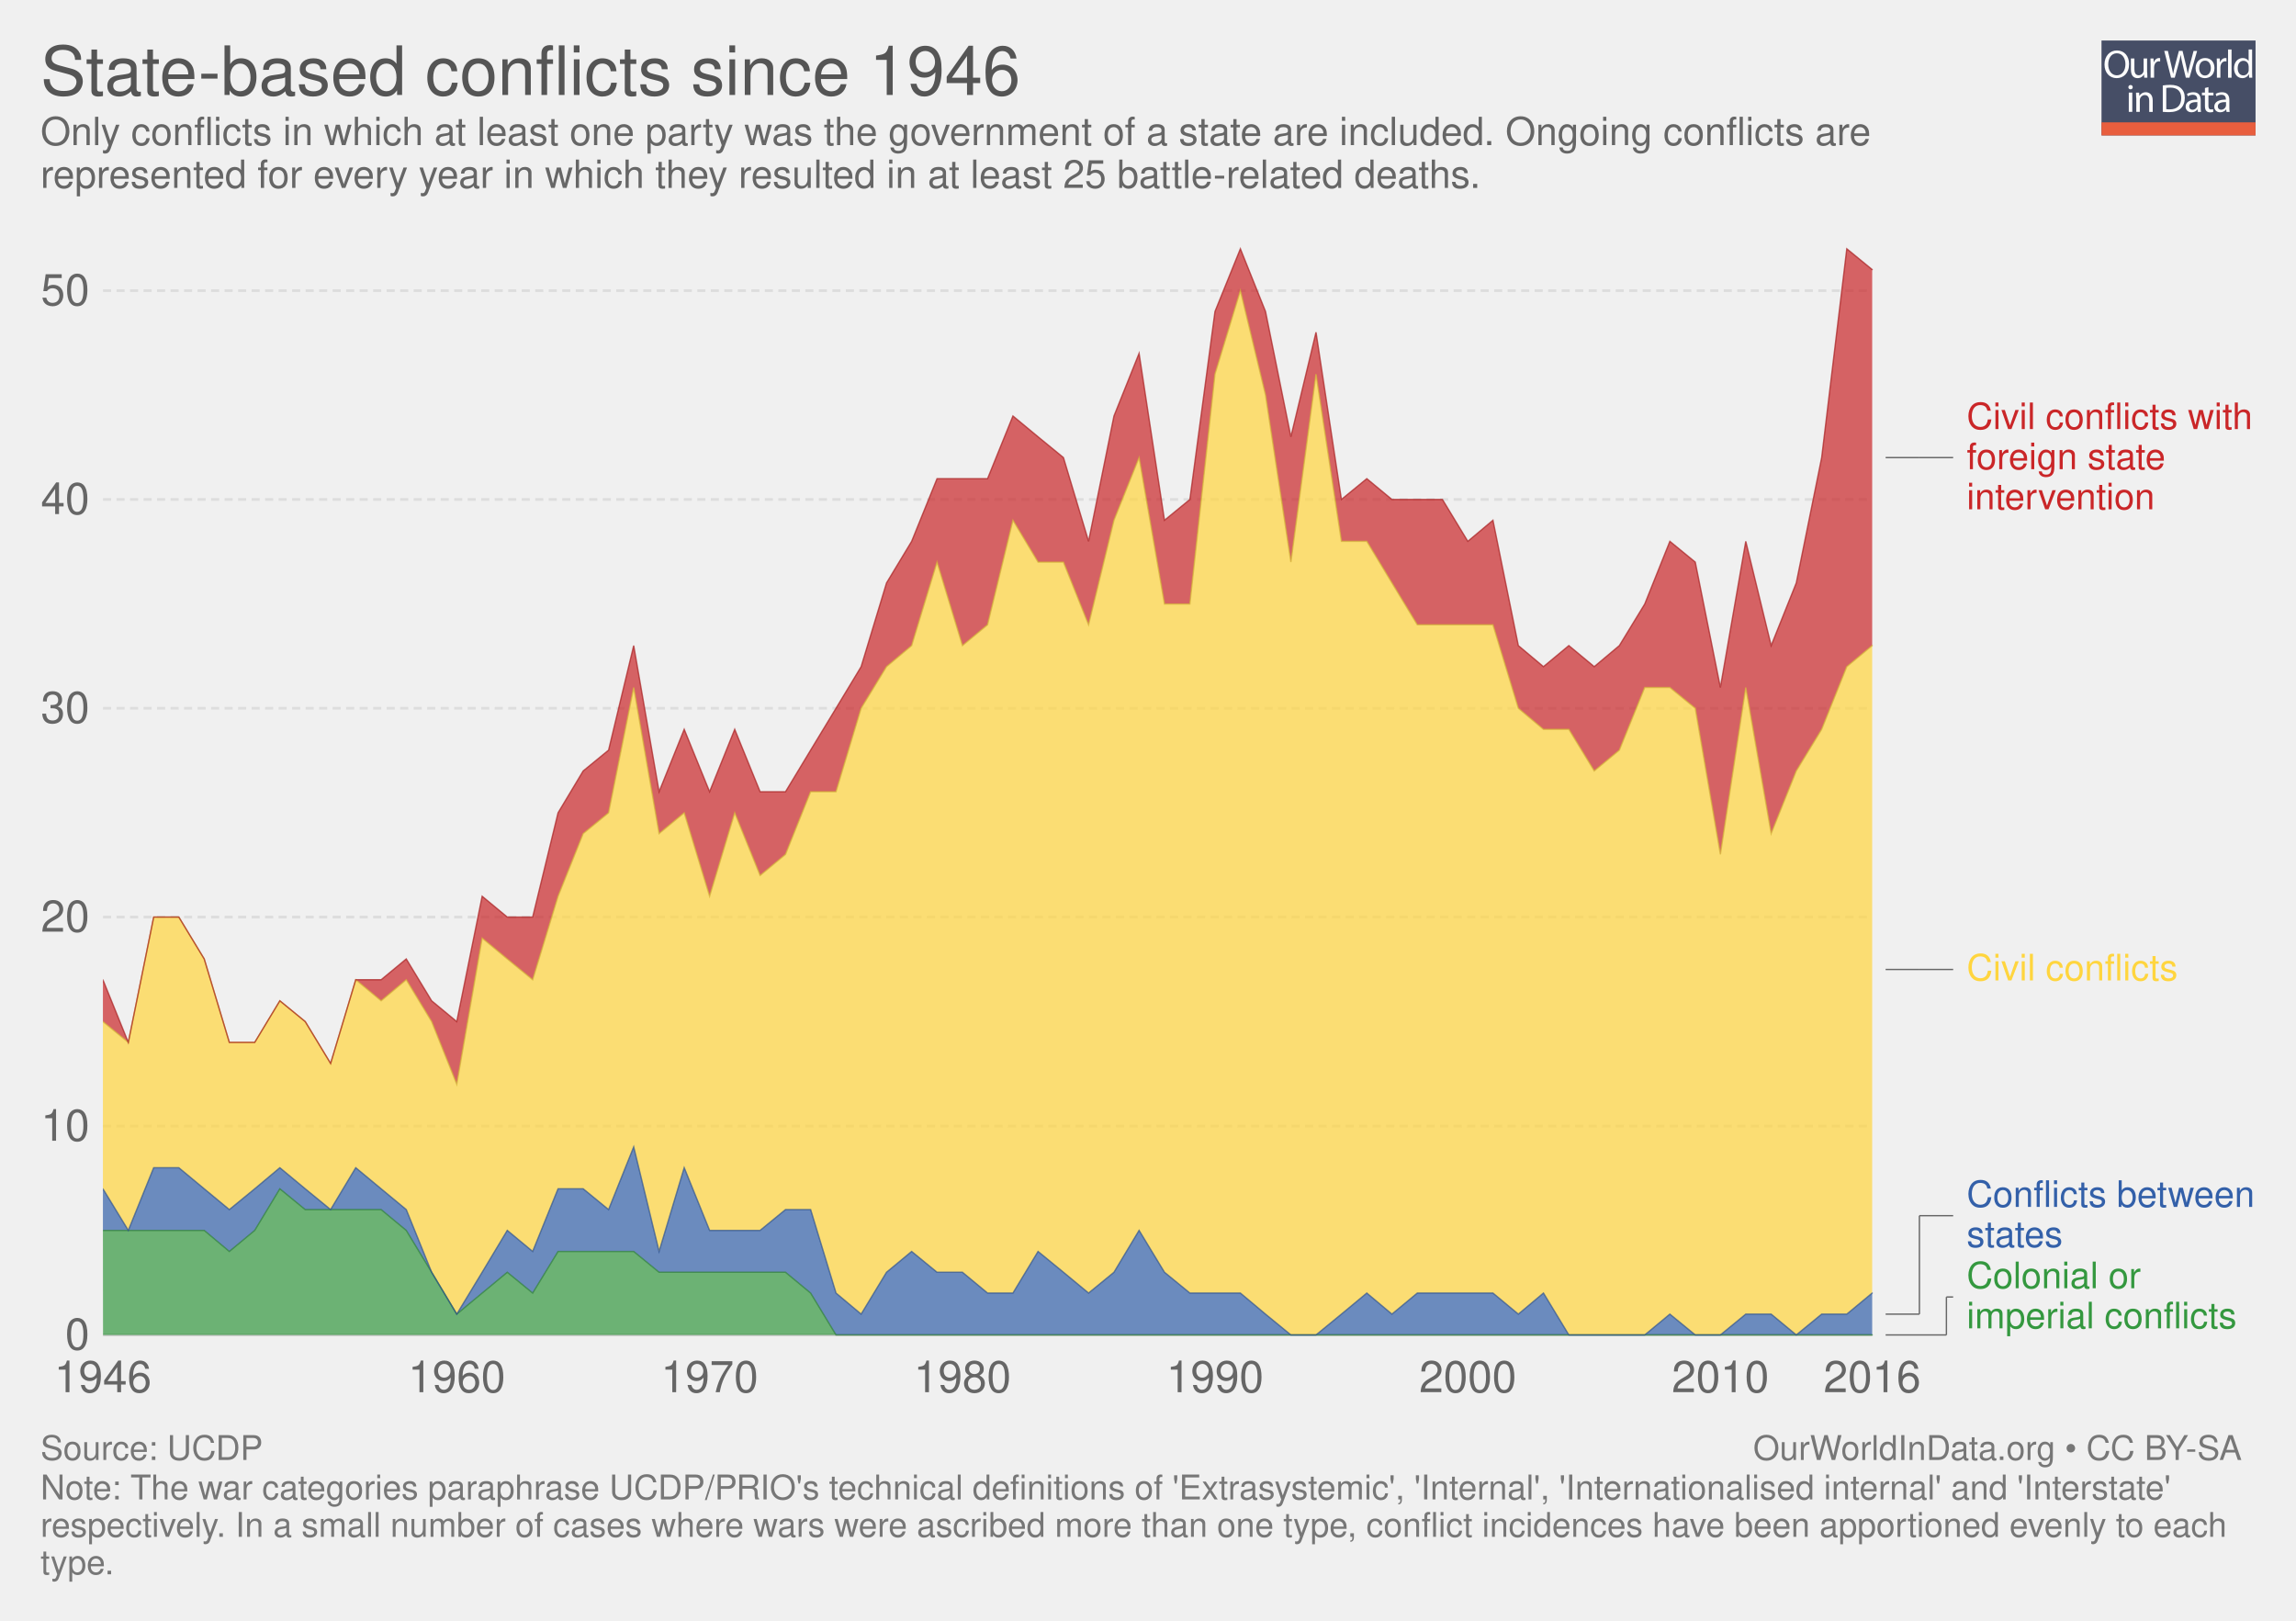
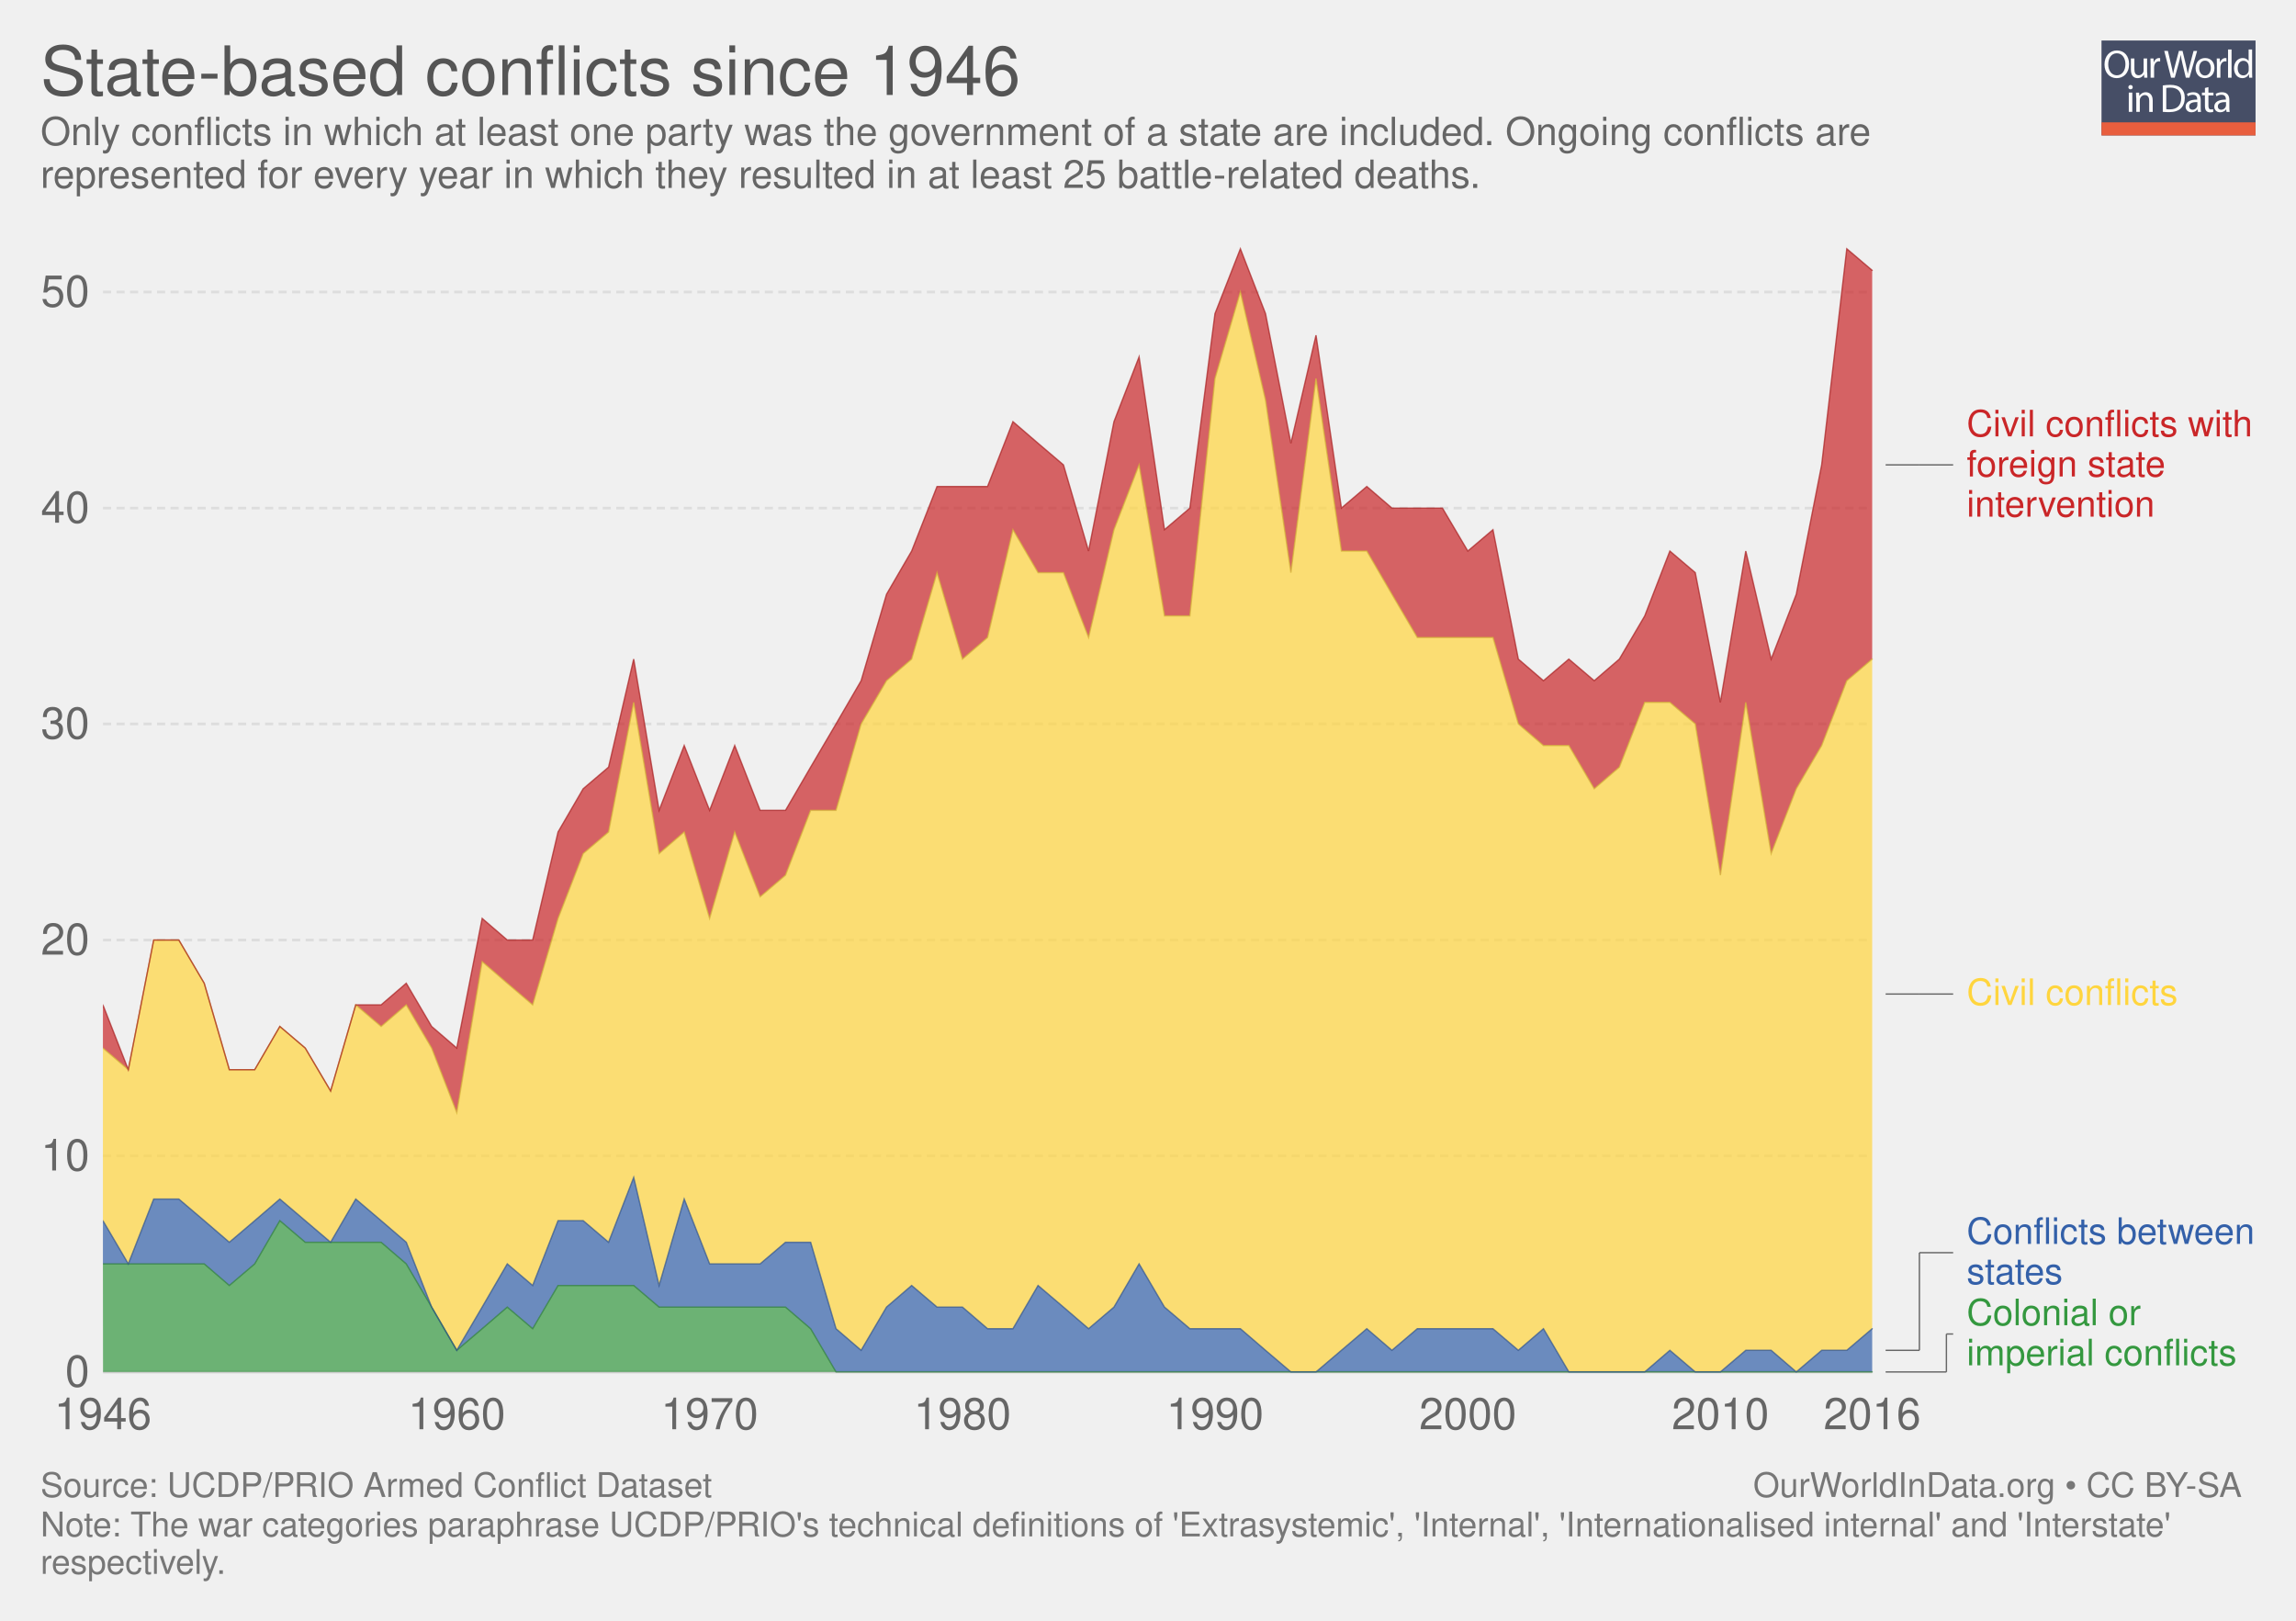
<svg xmlns="http://www.w3.org/2000/svg" xmlns:xlink="http://www.w3.org/1999/xlink" version="1.1" style="font-family: 'Helvetica Neue', Helvetica, Arial, sans-serif; font-size: 18px; background-color: white; text-rendering: optimizeLegibility; -webkit-font-smoothing: antialiased;" width="850" height="600">
  <g class="ChartTab">
    <g class="HeaderView">
      <g opacity="0.8" transform="translate(778, 15) scale(0.27)">
        <a xlink:href="https://ourworldindata.org" target="_blank">
          <g>
            <rect x="0" y="0" fill="#1B2543" width="211.2" height="130.1" />
            <rect x="0" y="112.2" fill="#E63912" width="211.2" height="17.9" />
            <g>
              <rect x="1.2" y="12.3" fill="none" width="210.2" height="99.2" />
              <path fill="#FFFFFF" d="M37.8,32.2c0,12.7-7.7,19.4-17.1,19.4c-9.7,0-16.6-7.5-16.6-18.7c0-11.7,7.3-19.3,17.1-19.3 C31.3,13.7,37.8,21.3,37.8,32.2z M9.2,32.8c0,7.9,4.3,14.9,11.8,14.9c7.5,0,11.8-6.9,11.8-15.3c0-7.3-3.8-14.9-11.8-14.9 C13.1,17.5,9.2,24.8,9.2,32.8z" />
              <path fill="#FFFFFF" d="M62.7,43.8c0,2.7,0.1,5.1,0.2,7.2h-4.3l-0.3-4.3h-0.1c-1.3,2.1-4,4.9-8.8,4.9c-4.2,0-9.1-2.3-9.1-11.6 V24.6h4.8v14.6c0,5,1.5,8.4,5.9,8.4c3.2,0,5.5-2.2,6.3-4.4c0.3-0.7,0.4-1.6,0.4-2.5V24.6h4.8V43.8z" />
              <path fill="#FFFFFF" d="M67.3,32.8c0-3.1-0.1-5.8-0.2-8.2h4.2l0.2,5.2h0.2c1.2-3.5,4.1-5.8,7.3-5.8c0.5,0,0.9,0.1,1.4,0.2v4.5 c-0.5-0.1-1-0.2-1.6-0.2c-3.4,0-5.8,2.6-6.5,6.2c-0.1,0.7-0.2,1.4-0.2,2.2V51h-4.8V32.8z" />
              <path fill="#FFFFFF" d="M95.4,51l-9.4-36.8h5l4.4,18.6c1.1,4.6,2.1,9.2,2.7,12.7h0.1c0.6-3.7,1.8-8,3-12.8l4.9-18.5h5l4.5,18.7 c1,4.4,2,8.7,2.6,12.6h0.1c0.8-4,1.8-8.1,3-12.7l4.9-18.5h4.9L120.6,51h-5L111,31.9c-1.1-4.7-1.9-8.3-2.4-12h-0.1 c-0.7,3.7-1.5,7.3-2.8,12L100.4,51H95.4z" />
              <path fill="#FFFFFF" d="M154.9,37.6c0,9.8-6.8,14-13.2,14c-7.2,0-12.7-5.2-12.7-13.6c0-8.8,5.8-14,13.1-14 C149.8,24,154.9,29.5,154.9,37.6z M133.9,37.9c0,5.8,3.3,10.1,8,10.1c4.6,0,8-4.3,8-10.3c0-4.5-2.2-10.1-7.9-10.1 C136.3,27.6,133.9,32.8,133.9,37.9z" />
              <path fill="#FFFFFF" d="M158.2,32.8c0-3.1-0.1-5.8-0.2-8.2h4.2l0.2,5.2h0.2c1.2-3.5,4.1-5.8,7.3-5.8c0.5,0,0.9,0.1,1.4,0.2v4.5 c-0.5-0.1-1-0.2-1.6-0.2c-3.4,0-5.8,2.6-6.5,6.2c-0.1,0.7-0.2,1.4-0.2,2.2V51h-4.8V32.8z" />
              <path fill="#FFFFFF" d="M173.5,12.3h4.8V51h-4.8V12.3z" />
              <path fill="#FFFFFF" d="M206.5,12.3v31.9c0,2.3,0.1,5,0.2,6.8h-4.3l-0.2-4.6H202c-1.5,2.9-4.7,5.2-9,5.2 c-6.4,0-11.3-5.4-11.3-13.4c-0.1-8.8,5.4-14.2,11.9-14.2c4,0,6.8,1.9,8,4h0.1V12.3H206.5z M201.7,35.4c0-0.6-0.1-1.4-0.2-2 c-0.7-3.1-3.3-5.6-6.9-5.6c-5,0-7.9,4.4-7.9,10.2c0,5.3,2.6,9.8,7.8,9.8c3.2,0,6.2-2.1,7.1-5.7c0.2-0.7,0.2-1.3,0.2-2.1V35.4z" />
              <path fill="#FFFFFF" d="M42.8,64c0.1,1.6-1.1,2.9-3.1,2.9c-1.7,0-2.9-1.3-2.9-2.9c0-1.7,1.3-3,3-3C41.7,61,42.8,62.3,42.8,64z M37.4,97.8V71.4h4.8v26.4H37.4z" />
              <path fill="#FFFFFF" d="M47.5,78.6c0-2.7-0.1-5-0.2-7.1h4.3l0.3,4.4h0.1c1.3-2.5,4.4-5,8.8-5c3.7,0,9.4,2.2,9.4,11.2v15.8h-4.8 V82.6c0-4.3-1.6-7.8-6.1-7.8c-3.2,0-5.6,2.2-6.5,4.9c-0.2,0.6-0.3,1.4-0.3,2.2v15.9h-4.8V78.6z" />
              <path fill="#FFFFFF" d="M84,61.6c2.9-0.4,6.3-0.8,10.1-0.8c6.8,0,11.7,1.6,14.9,4.6c3.3,3,5.2,7.3,5.2,13.2c0,6-1.9,10.9-5.3,14.3 c-3.4,3.4-9.1,5.3-16.3,5.3c-3.4,0-6.2-0.2-8.6-0.4V61.6z M88.8,94.1c1.2,0.2,3,0.3,4.8,0.3c10.2,0,15.7-5.7,15.7-15.6 c0.1-8.7-4.9-14.2-14.9-14.2c-2.5,0-4.3,0.2-5.6,0.5V94.1z" />
              <path fill="#FFFFFF" d="M132.1,97.8l-0.4-3.3h-0.2c-1.5,2.1-4.3,3.9-8.1,3.9c-5.4,0-8.1-3.8-8.1-7.6c0-6.4,5.7-9.9,15.9-9.8v-0.5 c0-2.2-0.6-6.1-6-6.1c-2.5,0-5,0.8-6.9,2l-1.1-3.2c2.2-1.4,5.4-2.3,8.7-2.3c8.1,0,10.1,5.5,10.1,10.8v9.9c0,2.3,0.1,4.5,0.4,6.3 H132.1z M131.4,84.4c-5.3-0.1-11.2,0.8-11.2,5.9c0,3.1,2.1,4.6,4.5,4.6c3.4,0,5.6-2.2,6.4-4.4c0.2-0.5,0.3-1,0.3-1.5V84.4z" />
              <path fill="#FFFFFF" d="M146.6,63.9v7.6h6.9v3.7h-6.9v14.2c0,3.3,0.9,5.1,3.6,5.1c1.3,0,2.2-0.2,2.8-0.3l0.2,3.6 c-0.9,0.4-2.4,0.7-4.3,0.7c-2.2,0-4-0.7-5.2-2c-1.4-1.4-1.9-3.8-1.9-6.9V75.1h-4.1v-3.7h4.1v-6.3L146.6,63.9z" />
              <path fill="#FFFFFF" d="M171.4,97.8l-0.4-3.3h-0.2c-1.5,2.1-4.3,3.9-8.1,3.9c-5.4,0-8.1-3.8-8.1-7.6c0-6.4,5.7-9.9,15.9-9.8v-0.5 c0-2.2-0.6-6.1-6-6.1c-2.5,0-5,0.8-6.9,2l-1.1-3.2c2.2-1.4,5.4-2.3,8.7-2.3c8.1,0,10.1,5.5,10.1,10.8v9.9c0,2.3,0.1,4.5,0.4,6.3 H171.4z M170.7,84.4c-5.3-0.1-11.2,0.8-11.2,5.9c0,3.1,2.1,4.6,4.5,4.6c3.4,0,5.6-2.2,6.4-4.4c0.2-0.5,0.3-1,0.3-1.5V84.4z" />
            </g>
          </g>
        </a>
      </g>
      <a href="https://ourworldindata.org/grapher/number-of-conflicts-and-incidences-of-one-sided-violence" target="_blank">
        <text font-size="25.20" x="15.0" y="35.2" fill="#555">
          <tspan x="15" y="35.16">State-based conflicts since 1946</tspan>
        </text>
      </a>
      <text font-size="14.40" x="15.0" y="53.7" fill="#666">
        <tspan x="15" y="53.72">Only conflicts in which at least one party was the government of a state are included. Ongoing conflicts are</tspan>
        <tspan x="15" y="69.56">represented for every year in which they resulted in at least 25 battle-related deaths.</tspan>
      </text>
    </g>
    <g class="StackedArea">
      <defs>
-         <clipPath id="boundsClip-1">
-           <rect x="38.144" y="0" width="820" height="846.6" />
+         <clipPath id="boundsClip-3">
+           <rect x="38.144" y="0" width="820" height="874" />
        </clipPath>
      </defs>
      <g class="AxisBoxView">
        <g class="HorizontalAxis">
-           <text x="38.1" y="515.4" fill="#666" text-anchor="middle" font-size="16.2">1946</text>
-           <text x="169.1" y="515.4" fill="#666" text-anchor="middle" font-size="16.2">1960</text>
-           <text x="262.7" y="515.4" fill="#666" text-anchor="middle" font-size="16.2">1970</text>
-           <text x="356.3" y="515.4" fill="#666" text-anchor="middle" font-size="16.2">1980</text>
-           <text x="449.8" y="515.4" fill="#666" text-anchor="middle" font-size="16.2">1990</text>
-           <text x="543.4" y="515.4" fill="#666" text-anchor="middle" font-size="16.2">2000</text>
-           <text x="636.9" y="515.4" fill="#666" text-anchor="middle" font-size="16.2">2010</text>
-           <text x="693.1" y="515.4" fill="#666" text-anchor="middle" font-size="16.2">2016</text>
+           <text x="38.1" y="529.1" fill="#666" text-anchor="middle" font-size="16.2">1946</text>
+           <text x="169.1" y="529.1" fill="#666" text-anchor="middle" font-size="16.2">1960</text>
+           <text x="262.7" y="529.1" fill="#666" text-anchor="middle" font-size="16.2">1970</text>
+           <text x="356.3" y="529.1" fill="#666" text-anchor="middle" font-size="16.2">1980</text>
+           <text x="449.8" y="529.1" fill="#666" text-anchor="middle" font-size="16.2">1990</text>
+           <text x="543.4" y="529.1" fill="#666" text-anchor="middle" font-size="16.2">2000</text>
+           <text x="636.9" y="529.1" fill="#666" text-anchor="middle" font-size="16.2">2010</text>
+           <text x="693.1" y="529.1" fill="#666" text-anchor="middle" font-size="16.2">2016</text>
        </g>
        <g class="VerticalAxis">
-           <text x="33.14" y="494.2" fill="#666" dominant-baseline="middle" text-anchor="end" font-size="16.2">0</text>
-           <text x="33.14" y="416.9" fill="#666" dominant-baseline="middle" text-anchor="end" font-size="16.2">10</text>
-           <text x="33.14" y="339.5" fill="#666" dominant-baseline="middle" text-anchor="end" font-size="16.2">20</text>
-           <text x="33.14" y="262.2" fill="#666" dominant-baseline="middle" text-anchor="end" font-size="16.2">30</text>
-           <text x="33.14" y="184.9" fill="#666" dominant-baseline="middle" text-anchor="end" font-size="16.2">40</text>
-           <text x="33.14" y="107.6" fill="#666" dominant-baseline="middle" text-anchor="end" font-size="16.2">50</text>
+           <text x="33.14" y="507.9" fill="#666" dominant-baseline="middle" text-anchor="end" font-size="16.2">0</text>
+           <text x="33.14" y="427.9" fill="#666" dominant-baseline="middle" text-anchor="end" font-size="16.2">10</text>
+           <text x="33.14" y="348" fill="#666" dominant-baseline="middle" text-anchor="end" font-size="16.2">20</text>
+           <text x="33.14" y="268" fill="#666" dominant-baseline="middle" text-anchor="end" font-size="16.2">30</text>
+           <text x="33.14" y="188.1" fill="#666" dominant-baseline="middle" text-anchor="end" font-size="16.2">40</text>
+           <text x="33.14" y="108.1" fill="#666" dominant-baseline="middle" text-anchor="end" font-size="16.2">50</text>
        </g>
        <g class="AxisGridLines">
-           <line x1="38.14" y1="494.2" x2="693.08" y2="494.2" stroke="#ccc" />
-           <line x1="38.14" y1="416.9" x2="693.08" y2="416.9" stroke="#ddd" stroke-dasharray="3,2" />
-           <line x1="38.14" y1="339.5" x2="693.08" y2="339.5" stroke="#ddd" stroke-dasharray="3,2" />
-           <line x1="38.14" y1="262.2" x2="693.08" y2="262.2" stroke="#ddd" stroke-dasharray="3,2" />
-           <line x1="38.14" y1="184.9" x2="693.08" y2="184.9" stroke="#ddd" stroke-dasharray="3,2" />
-           <line x1="38.14" y1="107.6" x2="693.08" y2="107.6" stroke="#ddd" stroke-dasharray="3,2" />
+           <line x1="38.14" y1="507.9" x2="693.08" y2="507.9" stroke="#ccc" />
+           <line x1="38.14" y1="427.9" x2="693.08" y2="427.9" stroke="#ddd" stroke-dasharray="3,2" />
+           <line x1="38.14" y1="348" x2="693.08" y2="348" stroke="#ddd" stroke-dasharray="3,2" />
+           <line x1="38.14" y1="268" x2="693.08" y2="268" stroke="#ddd" stroke-dasharray="3,2" />
+           <line x1="38.14" y1="188.1" x2="693.08" y2="188.1" stroke="#ddd" stroke-dasharray="3,2" />
+           <line x1="38.14" y1="108.1" x2="693.08" y2="108.1" stroke="#ddd" stroke-dasharray="3,2" />
        </g>
      </g>
-       <g clip-path="url(#boundsClip-1)">
+       <g clip-path="url(#boundsClip-3)">
        <g class="HeightedLegend clickable">
          <g class="legendMark">
            <g class="indicator">
-               <line x1="698.08" y1="494.2" x2="720.58" y2="494.2" stroke="#666" stroke-width="0.5" />
-               <line x1="720.58" y1="494.2" x2="720.58" y2="480.15" stroke="#666" stroke-width="0.5" />
-               <line x1="720.58" y1="480.15" x2="723.08" y2="480.15" stroke="#666" stroke-width="0.5" />
+               <line x1="698.08" y1="507.9" x2="720.58" y2="507.9" stroke="#666" stroke-width="0.5" />
+               <line x1="720.58" y1="507.9" x2="720.58" y2="493.85" stroke="#666" stroke-width="0.5" />
+               <line x1="720.58" y1="493.85" x2="723.08" y2="493.85" stroke="#666" stroke-width="0.5" />
            </g>
-             <rect x="693.08" y="466.1" width="134.9" height="28.1" fill="#fff" opacity="0" />
-             <text font-size="13.50" x="728.1" y="476.9" fill="#34983f">
-               <tspan x="728.08" y="476.9">Colonial or</tspan>
-               <tspan x="728.08" y="491.75">imperial conflicts</tspan>
+             <rect x="693.08" y="479.8" width="134.9" height="28.1" fill="#fff" opacity="0" />
+             <text font-size="13.50" x="728.1" y="490.6" fill="#34983f">
+               <tspan x="728.08" y="490.6">Colonial or</tspan>
+               <tspan x="728.08" y="505.45">imperial conflicts</tspan>
            </text>
          </g>
          <g class="legendMark">
            <g class="indicator">
-               <line x1="698.08" y1="486.5" x2="710.58" y2="486.5" stroke="#666" stroke-width="0.5" />
-               <line x1="710.58" y1="486.5" x2="710.58" y2="450.05" stroke="#666" stroke-width="0.5" />
-               <line x1="710.58" y1="450.05" x2="723.08" y2="450.05" stroke="#666" stroke-width="0.5" />
+               <line x1="698.08" y1="499.9" x2="710.58" y2="499.9" stroke="#666" stroke-width="0.5" />
+               <line x1="710.58" y1="499.9" x2="710.58" y2="463.75" stroke="#666" stroke-width="0.5" />
+               <line x1="710.58" y1="463.75" x2="723.08" y2="463.75" stroke="#666" stroke-width="0.5" />
            </g>
-             <rect x="693.08" y="436" width="141.92" height="28.1" fill="#fff" opacity="0" />
-             <text font-size="13.50" x="728.1" y="446.8" fill="#3360a9">
-               <tspan x="728.08" y="446.8">Conflicts between</tspan>
-               <tspan x="728.08" y="461.65">states</tspan>
+             <rect x="693.08" y="449.7" width="141.92" height="28.1" fill="#fff" opacity="0" />
+             <text font-size="13.50" x="728.1" y="460.5" fill="#3360a9">
+               <tspan x="728.08" y="460.5">Conflicts between</tspan>
+               <tspan x="728.08" y="475.35">states</tspan>
            </text>
          </g>
          <g class="legendMark">
            <g class="indicator">
-               <line x1="698.08" y1="358.9" x2="710.58" y2="358.9" stroke="#666" stroke-width="0.5" />
-               <line x1="710.58" y1="358.9" x2="710.58" y2="358.9" stroke="#666" stroke-width="0.5" />
-               <line x1="710.58" y1="358.9" x2="723.08" y2="358.9" stroke="#666" stroke-width="0.5" />
+               <line x1="698.08" y1="368" x2="710.58" y2="368" stroke="#666" stroke-width="0.5" />
+               <line x1="710.58" y1="368" x2="710.58" y2="368" stroke="#666" stroke-width="0.5" />
+               <line x1="710.58" y1="368" x2="723.08" y2="368" stroke="#666" stroke-width="0.5" />
            </g>
-             <rect x="693.08" y="352.15" width="113.03" height="13.5" fill="#fff" opacity="0" />
-             <text font-size="13.50" x="728.1" y="362.9" fill="#ffd53e">
-               <tspan x="728.08" y="362.95">Civil conflicts</tspan>
+             <rect x="693.08" y="361.25" width="113.03" height="13.5" fill="#fff" opacity="0" />
+             <text font-size="13.50" x="728.1" y="372.1" fill="#ffd53e">
+               <tspan x="728.08" y="372.05">Civil conflicts</tspan>
            </text>
          </g>
          <g class="legendMark">
            <g class="indicator">
-               <line x1="698.08" y1="169.4" x2="710.58" y2="169.4" stroke="#666" stroke-width="0.5" />
-               <line x1="710.58" y1="169.4" x2="710.58" y2="169.4" stroke="#666" stroke-width="0.5" />
-               <line x1="710.58" y1="169.4" x2="723.08" y2="169.4" stroke="#666" stroke-width="0.5" />
+               <line x1="698.08" y1="172.1" x2="710.58" y2="172.1" stroke="#666" stroke-width="0.5" />
+               <line x1="710.58" y1="172.1" x2="710.58" y2="172.1" stroke="#666" stroke-width="0.5" />
+               <line x1="710.58" y1="172.1" x2="723.08" y2="172.1" stroke="#666" stroke-width="0.5" />
            </g>
-             <rect x="693.08" y="148.05" width="140.84" height="42.7" fill="#fff" opacity="0" />
-             <text font-size="13.50" x="728.1" y="158.9" fill="#ca2628">
-               <tspan x="728.08" y="158.85">Civil conflicts with</tspan>
-               <tspan x="728.08" y="173.7">foreign state</tspan>
-               <tspan x="728.08" y="188.55">intervention</tspan>
+             <rect x="693.08" y="150.75" width="140.84" height="42.7" fill="#fff" opacity="0" />
+             <text font-size="13.50" x="728.1" y="161.6" fill="#ca2628">
+               <tspan x="728.08" y="161.55">Civil conflicts with</tspan>
+               <tspan x="728.08" y="176.4">foreign state</tspan>
+               <tspan x="728.08" y="191.25">intervention</tspan>
            </text>
          </g>
        </g>
        <g class="Areas">
-           <rect x="38.144" y="92.1" width="654.936" height="402.1" opacity="0" fill="rgba(255,255,255,0)" />
-           <path stroke-linecap="round" d="M38.1 455.5L47.5 455.5L56.9 455.5L66.2 455.5L75.6 455.5L84.9 463.3L94.3 455.5L103.6 440.1L113 447.8L122.4 447.8L131.7 447.8L141.1 447.8L150.4 455.5L159.8 471L169.1 486.5L178.5 478.7L187.8 471L197.2 478.7L206.6 463.3L215.9 463.3L225.3 463.3L234.6 463.3L244 471L253.3 471L262.7 471L272 471L281.4 471L290.8 471L300.1 478.7L309.5 494.2L318.8 494.2L328.2 494.2L337.5 494.2L346.9 494.2L356.3 494.2L365.6 494.2L375 494.2L384.3 494.2L393.7 494.2L403 494.2L412.4 494.2L421.7 494.2L431.1 494.2L440.5 494.2L449.8 494.2L459.2 494.2L468.5 494.2L477.9 494.2L487.2 494.2L496.6 494.2L506 494.2L515.3 494.2L524.7 494.2L534 494.2L543.4 494.2L552.7 494.2L562.1 494.2L571.4 494.2L580.8 494.2L590.2 494.2L599.5 494.2L608.9 494.2L618.2 494.2L627.6 494.2L636.9 494.2L646.3 494.2L655.7 494.2L665 494.2L674.4 494.2L683.7 494.2L693.1 494.2L693.08 494.2L38.144 494.2" fill="#34983f" fill-opacity="0.7" class="Colonial-or-imperial-conflicts_0-area" />
-           <path stroke-linecap="round" d="M38.1 440.1L47.5 455.5L56.9 432.3L66.2 432.3L75.6 440.1L84.9 447.8L94.3 440.1L103.6 432.3L113 440.1L122.4 447.8L131.7 432.3L141.1 440.1L150.4 447.8L159.8 471L169.1 486.5L178.5 471L187.8 455.5L197.2 463.3L206.6 440.1L215.9 440.1L225.3 447.8L234.6 424.6L244 463.3L253.3 432.3L262.7 455.5L272 455.5L281.4 455.5L290.8 447.8L300.1 447.8L309.5 478.7L318.8 486.5L328.2 471L337.5 463.3L346.9 471L356.3 471L365.6 478.7L375 478.7L384.3 463.3L393.7 471L403 478.7L412.4 471L421.7 455.5L431.1 471L440.5 478.7L449.8 478.7L459.2 478.7L468.5 486.5L477.9 494.2L487.2 494.2L496.6 486.5L506 478.7L515.3 486.5L524.7 478.7L534 478.7L543.4 478.7L552.7 478.7L562.1 486.5L571.4 478.7L580.8 494.2L590.2 494.2L599.5 494.2L608.9 494.2L618.2 486.5L627.6 494.2L636.9 494.2L646.3 486.5L655.7 486.5L665 494.2L674.4 486.5L683.7 486.5L693.1 478.7L693.1 494.2L683.7 494.2L674.4 494.2L665 494.2L655.7 494.2L646.3 494.2L636.9 494.2L627.6 494.2L618.2 494.2L608.9 494.2L599.5 494.2L590.2 494.2L580.8 494.2L571.4 494.2L562.1 494.2L552.7 494.2L543.4 494.2L534 494.2L524.7 494.2L515.3 494.2L506 494.2L496.6 494.2L487.2 494.2L477.9 494.2L468.5 494.2L459.2 494.2L449.8 494.2L440.5 494.2L431.1 494.2L421.7 494.2L412.4 494.2L403 494.2L393.7 494.2L384.3 494.2L375 494.2L365.6 494.2L356.3 494.2L346.9 494.2L337.5 494.2L328.2 494.2L318.8 494.2L309.5 494.2L300.1 478.7L290.8 471L281.4 471L272 471L262.7 471L253.3 471L244 471L234.6 463.3L225.3 463.3L215.9 463.3L206.6 463.3L197.2 478.7L187.8 471L178.5 478.7L169.1 486.5L159.8 471L150.4 455.5L141.1 447.8L131.7 447.8L122.4 447.8L113 447.8L103.6 440.1L94.3 455.5L84.9 463.3L75.6 455.5L66.2 455.5L56.9 455.5L47.5 455.5L38.1 455.5" fill="#3360a9" fill-opacity="0.7" class="Conflicts-between-states_0-area" />
-           <path stroke-linecap="round" d="M38.1 378.2L47.5 385.9L56.9 339.5L66.2 339.5L75.6 355L84.9 385.9L94.3 385.9L103.6 370.5L113 378.2L122.4 393.7L131.7 362.7L141.1 370.5L150.4 362.7L159.8 378.2L169.1 401.4L178.5 347.3L187.8 355L197.2 362.7L206.6 331.8L215.9 308.6L225.3 300.9L234.6 254.5L244 308.6L253.3 300.9L262.7 331.8L272 300.9L281.4 324.1L290.8 316.3L300.1 293.1L309.5 293.1L318.8 262.2L328.2 246.8L337.5 239L346.9 208.1L356.3 239L365.6 231.3L375 192.6L384.3 208.1L393.7 208.1L403 231.3L412.4 192.6L421.7 169.4L431.1 223.6L440.5 223.6L449.8 138.5L459.2 107.6L468.5 146.2L477.9 208.1L487.2 138.5L496.6 200.4L506 200.4L515.3 215.8L524.7 231.3L534 231.3L543.4 231.3L552.7 231.3L562.1 262.2L571.4 270L580.8 270L590.2 285.4L599.5 277.7L608.9 254.5L618.2 254.5L627.6 262.2L636.9 316.3L646.3 254.5L655.7 308.6L665 285.4L674.4 270L683.7 246.8L693.1 239L693.1 478.7L683.7 486.5L674.4 486.5L665 494.2L655.7 486.5L646.3 486.5L636.9 494.2L627.6 494.2L618.2 486.5L608.9 494.2L599.5 494.2L590.2 494.2L580.8 494.2L571.4 478.7L562.1 486.5L552.7 478.7L543.4 478.7L534 478.7L524.7 478.7L515.3 486.5L506 478.7L496.6 486.5L487.2 494.2L477.9 494.2L468.5 486.5L459.2 478.7L449.8 478.7L440.5 478.7L431.1 471L421.7 455.5L412.4 471L403 478.7L393.7 471L384.3 463.3L375 478.7L365.6 478.7L356.3 471L346.9 471L337.5 463.3L328.2 471L318.8 486.5L309.5 478.7L300.1 447.8L290.8 447.8L281.4 455.5L272 455.5L262.7 455.5L253.3 432.3L244 463.3L234.6 424.6L225.3 447.8L215.9 440.1L206.6 440.1L197.2 463.3L187.8 455.5L178.5 471L169.1 486.5L159.8 471L150.4 447.8L141.1 440.1L131.7 432.3L122.4 447.8L113 440.1L103.6 432.3L94.3 440.1L84.9 447.8L75.6 440.1L66.2 432.3L56.9 432.3L47.5 455.5L38.1 440.1" fill="#ffd53e" fill-opacity="0.7" class="Civil-conflicts_0-area" />
-           <path stroke-linecap="round" d="M38.1 362.7L47.5 385.9L56.9 339.5L66.2 339.5L75.6 355L84.9 385.9L94.3 385.9L103.6 370.5L113 378.2L122.4 393.7L131.7 362.7L141.1 362.7L150.4 355L159.8 370.5L169.1 378.2L178.5 331.8L187.8 339.5L197.2 339.5L206.6 300.9L215.9 285.4L225.3 277.7L234.6 239L244 293.1L253.3 270L262.7 293.1L272 270L281.4 293.1L290.8 293.1L300.1 277.7L309.5 262.2L318.8 246.8L328.2 215.8L337.5 200.4L346.9 177.2L356.3 177.2L365.6 177.2L375 154L384.3 161.7L393.7 169.4L403 200.4L412.4 154L421.7 130.8L431.1 192.6L440.5 184.9L449.8 115.3L459.2 92.1L468.5 115.3L477.9 161.7L487.2 123L496.6 184.9L506 177.2L515.3 184.9L524.7 184.9L534 184.9L543.4 200.4L552.7 192.6L562.1 239L571.4 246.8L580.8 239L590.2 246.8L599.5 239L608.9 223.6L618.2 200.4L627.6 208.1L636.9 254.5L646.3 200.4L655.7 239L665 215.8L674.4 169.4L683.7 92.1L693.1 99.8L693.1 239L683.7 246.8L674.4 270L665 285.4L655.7 308.6L646.3 254.5L636.9 316.3L627.6 262.2L618.2 254.5L608.9 254.5L599.5 277.7L590.2 285.4L580.8 270L571.4 270L562.1 262.2L552.7 231.3L543.4 231.3L534 231.3L524.7 231.3L515.3 215.8L506 200.4L496.6 200.4L487.2 138.5L477.9 208.1L468.5 146.2L459.2 107.6L449.8 138.5L440.5 223.6L431.1 223.6L421.7 169.4L412.4 192.6L403 231.3L393.7 208.1L384.3 208.1L375 192.6L365.6 231.3L356.3 239L346.9 208.1L337.5 239L328.2 246.8L318.8 262.2L309.5 293.1L300.1 293.1L290.8 316.3L281.4 324.1L272 300.9L262.7 331.8L253.3 300.9L244 308.6L234.6 254.5L225.3 300.9L215.9 308.6L206.6 331.8L197.2 362.7L187.8 355L178.5 347.3L169.1 401.4L159.8 378.2L150.4 362.7L141.1 370.5L131.7 362.7L122.4 393.7L113 378.2L103.6 370.5L94.3 385.9L84.9 385.9L75.6 355L66.2 339.5L56.9 339.5L47.5 385.9L38.1 378.2" fill="#ca2628" fill-opacity="0.7" class="Civil-conflicts-with-foreign-state-intervention_0-area" />
-           <path stroke-linecap="round" d="M38.1 455.5L47.5 455.5L56.9 455.5L66.2 455.5L75.6 455.5L84.9 463.3L94.3 455.5L103.6 440.1L113 447.8L122.4 447.8L131.7 447.8L141.1 447.8L150.4 455.5L159.8 471L169.1 486.5L178.5 478.7L187.8 471L197.2 478.7L206.6 463.3L215.9 463.3L225.3 463.3L234.6 463.3L244 471L253.3 471L262.7 471L272 471L281.4 471L290.8 471L300.1 478.7L309.5 494.2L318.8 494.2L328.2 494.2L337.5 494.2L346.9 494.2L356.3 494.2L365.6 494.2L375 494.2L384.3 494.2L393.7 494.2L403 494.2L412.4 494.2L421.7 494.2L431.1 494.2L440.5 494.2L449.8 494.2L459.2 494.2L468.5 494.2L477.9 494.2L487.2 494.2L496.6 494.2L506 494.2L515.3 494.2L524.7 494.2L534 494.2L543.4 494.2L552.7 494.2L562.1 494.2L571.4 494.2L580.8 494.2L590.2 494.2L599.5 494.2L608.9 494.2L618.2 494.2L627.6 494.2L636.9 494.2L646.3 494.2L655.7 494.2L665 494.2L674.4 494.2L683.7 494.2L693.1 494.2" stroke="rgb(44, 127, 53)" stroke-opacity="0.7" stroke-width="0.5" fill="none" class="Colonial-or-imperial-conflicts_0-border" />
-           <path stroke-linecap="round" d="M38.1 440.1L47.5 455.5L56.9 432.3L66.2 432.3L75.6 440.1L84.9 447.8L94.3 440.1L103.6 432.3L113 440.1L122.4 447.8L131.7 432.3L141.1 440.1L150.4 447.8L159.8 471L169.1 486.5L178.5 471L187.8 455.5L197.2 463.3L206.6 440.1L215.9 440.1L225.3 447.8L234.6 424.6L244 463.3L253.3 432.3L262.7 455.5L272 455.5L281.4 455.5L290.8 447.8L300.1 447.8L309.5 478.7L318.8 486.5L328.2 471L337.5 463.3L346.9 471L356.3 471L365.6 478.7L375 478.7L384.3 463.3L393.7 471L403 478.7L412.4 471L421.7 455.5L431.1 471L440.5 478.7L449.8 478.7L459.2 478.7L468.5 486.5L477.9 494.2L487.2 494.2L496.6 486.5L506 478.7L515.3 486.5L524.7 478.7L534 478.7L543.4 478.7L552.7 478.7L562.1 486.5L571.4 478.7L580.8 494.2L590.2 494.2L599.5 494.2L608.9 494.2L618.2 486.5L627.6 494.2L636.9 494.2L646.3 486.5L655.7 486.5L665 494.2L674.4 486.5L683.7 486.5L693.1 478.7" stroke="rgb(43, 80, 141)" stroke-opacity="0.7" stroke-width="0.5" fill="none" class="Conflicts-between-states_0-border" />
-           <path stroke-linecap="round" d="M38.1 378.2L47.5 385.9L56.9 339.5L66.2 339.5L75.6 355L84.9 385.9L94.3 385.9L103.6 370.5L113 378.2L122.4 393.7L131.7 362.7L141.1 370.5L150.4 362.7L159.8 378.2L169.1 401.4L178.5 347.3L187.8 355L197.2 362.7L206.6 331.8L215.9 308.6L225.3 300.9L234.6 254.5L244 308.6L253.3 300.9L262.7 331.8L272 300.9L281.4 324.1L290.8 316.3L300.1 293.1L309.5 293.1L318.8 262.2L328.2 246.8L337.5 239L346.9 208.1L356.3 239L365.6 231.3L375 192.6L384.3 208.1L393.7 208.1L403 231.3L412.4 192.6L421.7 169.4L431.1 223.6L440.5 223.6L449.8 138.5L459.2 107.6L468.5 146.2L477.9 208.1L487.2 138.5L496.6 200.4L506 200.4L515.3 215.8L524.7 231.3L534 231.3L543.4 231.3L552.7 231.3L562.1 262.2L571.4 270L580.8 270L590.2 285.4L599.5 277.7L608.9 254.5L618.2 254.5L627.6 262.2L636.9 316.3L646.3 254.5L655.7 308.6L665 285.4L674.4 270L683.7 246.8L693.1 239" stroke="rgb(213, 178, 52)" stroke-opacity="0.7" stroke-width="0.5" fill="none" class="Civil-conflicts_0-border" />
-           <path stroke-linecap="round" d="M38.1 362.7L47.5 385.9L56.9 339.5L66.2 339.5L75.6 355L84.9 385.9L94.3 385.9L103.6 370.5L113 378.2L122.4 393.7L131.7 362.7L141.1 362.7L150.4 355L159.8 370.5L169.1 378.2L178.5 331.8L187.8 339.5L197.2 339.5L206.6 300.9L215.9 285.4L225.3 277.7L234.6 239L244 293.1L253.3 270L262.7 293.1L272 270L281.4 293.1L290.8 293.1L300.1 277.7L309.5 262.2L318.8 246.8L328.2 215.8L337.5 200.4L346.9 177.2L356.3 177.2L365.6 177.2L375 154L384.3 161.7L393.7 169.4L403 200.4L412.4 154L421.7 130.8L431.1 192.6L440.5 184.9L449.8 115.3L459.2 92.1L468.5 115.3L477.9 161.7L487.2 123L496.6 184.9L506 177.2L515.3 184.9L524.7 184.9L534 184.9L543.4 200.4L552.7 192.6L562.1 239L571.4 246.8L580.8 239L590.2 246.8L599.5 239L608.9 223.6L618.2 200.4L627.6 208.1L636.9 254.5L646.3 200.4L655.7 239L665 215.8L674.4 169.4L683.7 92.1L693.1 99.8" stroke="rgb(169, 32, 33)" stroke-opacity="0.7" stroke-width="0.5" fill="none" class="Civil-conflicts-with-foreign-state-intervention_0-border" />
+           <rect x="38.144" y="92.1" width="654.936" height="415.8" opacity="0" fill="rgba(255,255,255,0)" />
+           <path stroke-linecap="round" d="M38.1 467.9L47.5 467.9L56.9 467.9L66.2 467.9L75.6 467.9L84.9 475.9L94.3 467.9L103.6 451.9L113 459.9L122.4 459.9L131.7 459.9L141.1 459.9L150.4 467.9L159.8 483.9L169.1 499.9L178.5 491.9L187.8 483.9L197.2 491.9L206.6 475.9L215.9 475.9L225.3 475.9L234.6 475.9L244 483.9L253.3 483.9L262.7 483.9L272 483.9L281.4 483.9L290.8 483.9L300.1 491.9L309.5 507.9L318.8 507.9L328.2 507.9L337.5 507.9L346.9 507.9L356.3 507.9L365.6 507.9L375 507.9L384.3 507.9L393.7 507.9L403 507.9L412.4 507.9L421.7 507.9L431.1 507.9L440.5 507.9L449.8 507.9L459.2 507.9L468.5 507.9L477.9 507.9L487.2 507.9L496.6 507.9L506 507.9L515.3 507.9L524.7 507.9L534 507.9L543.4 507.9L552.7 507.9L562.1 507.9L571.4 507.9L580.8 507.9L590.2 507.9L599.5 507.9L608.9 507.9L618.2 507.9L627.6 507.9L636.9 507.9L646.3 507.9L655.7 507.9L665 507.9L674.4 507.9L683.7 507.9L693.1 507.9L693.08 507.9L38.144 507.9" fill="#34983f" fill-opacity="0.7" class="Colonial-or-imperial-conflicts_0-area" />
+           <path stroke-linecap="round" d="M38.1 451.9L47.5 467.9L56.9 443.9L66.2 443.9L75.6 451.9L84.9 459.9L94.3 451.9L103.6 443.9L113 451.9L122.4 459.9L131.7 443.9L141.1 451.9L150.4 459.9L159.8 483.9L169.1 499.9L178.5 483.9L187.8 467.9L197.2 475.9L206.6 451.9L215.9 451.9L225.3 459.9L234.6 435.9L244 475.9L253.3 443.9L262.7 467.9L272 467.9L281.4 467.9L290.8 459.9L300.1 459.9L309.5 491.9L318.8 499.9L328.2 483.9L337.5 475.9L346.9 483.9L356.3 483.9L365.6 491.9L375 491.9L384.3 475.9L393.7 483.9L403 491.9L412.4 483.9L421.7 467.9L431.1 483.9L440.5 491.9L449.8 491.9L459.2 491.9L468.5 499.9L477.9 507.9L487.2 507.9L496.6 499.9L506 491.9L515.3 499.9L524.7 491.9L534 491.9L543.4 491.9L552.7 491.9L562.1 499.9L571.4 491.9L580.8 507.9L590.2 507.9L599.5 507.9L608.9 507.9L618.2 499.9L627.6 507.9L636.9 507.9L646.3 499.9L655.7 499.9L665 507.9L674.4 499.9L683.7 499.9L693.1 491.9L693.1 507.9L683.7 507.9L674.4 507.9L665 507.9L655.7 507.9L646.3 507.9L636.9 507.9L627.6 507.9L618.2 507.9L608.9 507.9L599.5 507.9L590.2 507.9L580.8 507.9L571.4 507.9L562.1 507.9L552.7 507.9L543.4 507.9L534 507.9L524.7 507.9L515.3 507.9L506 507.9L496.6 507.9L487.2 507.9L477.9 507.9L468.5 507.9L459.2 507.9L449.8 507.9L440.5 507.9L431.1 507.9L421.7 507.9L412.4 507.9L403 507.9L393.7 507.9L384.3 507.9L375 507.9L365.6 507.9L356.3 507.9L346.9 507.9L337.5 507.9L328.2 507.9L318.8 507.9L309.5 507.9L300.1 491.9L290.8 483.9L281.4 483.9L272 483.9L262.7 483.9L253.3 483.9L244 483.9L234.6 475.9L225.3 475.9L215.9 475.9L206.6 475.9L197.2 491.9L187.8 483.9L178.5 491.9L169.1 499.9L159.8 483.9L150.4 467.9L141.1 459.9L131.7 459.9L122.4 459.9L113 459.9L103.6 451.9L94.3 467.9L84.9 475.9L75.6 467.9L66.2 467.9L56.9 467.9L47.5 467.9L38.1 467.9" fill="#3360a9" fill-opacity="0.7" class="Conflicts-between-states_0-area" />
+           <path stroke-linecap="round" d="M38.1 388L47.5 396L56.9 348L66.2 348L75.6 364L84.9 396L94.3 396L103.6 380L113 388L122.4 403.9L131.7 372L141.1 380L150.4 372L159.8 388L169.1 411.9L178.5 356L187.8 364L197.2 372L206.6 340L215.9 316L225.3 308L234.6 260L244 316L253.3 308L262.7 340L272 308L281.4 332L290.8 324L300.1 300L309.5 300L318.8 268L328.2 252L337.5 244L346.9 212L356.3 244L365.6 236L375 196.1L384.3 212L393.7 212L403 236L412.4 196.1L421.7 172.1L431.1 228L440.5 228L449.8 140.1L459.2 108.1L468.5 148.1L477.9 212L487.2 140.1L496.6 204L506 204L515.3 220L524.7 236L534 236L543.4 236L552.7 236L562.1 268L571.4 276L580.8 276L590.2 292L599.5 284L608.9 260L618.2 260L627.6 268L636.9 324L646.3 260L655.7 316L665 292L674.4 276L683.7 252L693.1 244L693.1 491.9L683.7 499.9L674.4 499.9L665 507.9L655.7 499.9L646.3 499.9L636.9 507.9L627.6 507.9L618.2 499.9L608.9 507.9L599.5 507.9L590.2 507.9L580.8 507.9L571.4 491.9L562.1 499.9L552.7 491.9L543.4 491.9L534 491.9L524.7 491.9L515.3 499.9L506 491.9L496.6 499.9L487.2 507.9L477.9 507.9L468.5 499.9L459.2 491.9L449.8 491.9L440.5 491.9L431.1 483.9L421.7 467.9L412.4 483.9L403 491.9L393.7 483.9L384.3 475.9L375 491.9L365.6 491.9L356.3 483.9L346.9 483.9L337.5 475.9L328.2 483.9L318.8 499.9L309.5 491.9L300.1 459.9L290.8 459.9L281.4 467.9L272 467.9L262.7 467.9L253.3 443.9L244 475.9L234.6 435.9L225.3 459.9L215.9 451.9L206.6 451.9L197.2 475.9L187.8 467.9L178.5 483.9L169.1 499.9L159.8 483.9L150.4 459.9L141.1 451.9L131.7 443.9L122.4 459.9L113 451.9L103.6 443.9L94.3 451.9L84.9 459.9L75.6 451.9L66.2 443.9L56.9 443.9L47.5 467.9L38.1 451.9" fill="#ffd53e" fill-opacity="0.7" class="Civil-conflicts_0-area" />
+           <path stroke-linecap="round" d="M38.1 372L47.5 396L56.9 348L66.2 348L75.6 364L84.9 396L94.3 396L103.6 380L113 388L122.4 403.9L131.7 372L141.1 372L150.4 364L159.8 380L169.1 388L178.5 340L187.8 348L197.2 348L206.6 308L215.9 292L225.3 284L234.6 244L244 300L253.3 276L262.7 300L272 276L281.4 300L290.8 300L300.1 284L309.5 268L318.8 252L328.2 220L337.5 204L346.9 180.1L356.3 180.1L365.6 180.1L375 156.1L384.3 164.1L393.7 172.1L403 204L412.4 156.1L421.7 132.1L431.1 196.1L440.5 188.1L449.8 116.1L459.2 92.1L468.5 116.1L477.9 164.1L487.2 124.1L496.6 188.1L506 180.1L515.3 188.1L524.7 188.1L534 188.1L543.4 204L552.7 196.1L562.1 244L571.4 252L580.8 244L590.2 252L599.5 244L608.9 228L618.2 204L627.6 212L636.9 260L646.3 204L655.7 244L665 220L674.4 172.1L683.7 92.1L693.1 100.1L693.1 244L683.7 252L674.4 276L665 292L655.7 316L646.3 260L636.9 324L627.6 268L618.2 260L608.9 260L599.5 284L590.2 292L580.8 276L571.4 276L562.1 268L552.7 236L543.4 236L534 236L524.7 236L515.3 220L506 204L496.6 204L487.2 140.1L477.9 212L468.5 148.1L459.2 108.1L449.8 140.1L440.5 228L431.1 228L421.7 172.1L412.4 196.1L403 236L393.7 212L384.3 212L375 196.1L365.6 236L356.3 244L346.9 212L337.5 244L328.2 252L318.8 268L309.5 300L300.1 300L290.8 324L281.4 332L272 308L262.7 340L253.3 308L244 316L234.6 260L225.3 308L215.9 316L206.6 340L197.2 372L187.8 364L178.5 356L169.1 411.9L159.8 388L150.4 372L141.1 380L131.7 372L122.4 403.9L113 388L103.6 380L94.3 396L84.9 396L75.6 364L66.2 348L56.9 348L47.5 396L38.1 388" fill="#ca2628" fill-opacity="0.7" class="Civil-conflicts-with-foreign-state-intervention_0-area" />
+           <path stroke-linecap="round" d="M38.1 467.9L47.5 467.9L56.9 467.9L66.2 467.9L75.6 467.9L84.9 475.9L94.3 467.9L103.6 451.9L113 459.9L122.4 459.9L131.7 459.9L141.1 459.9L150.4 467.9L159.8 483.9L169.1 499.9L178.5 491.9L187.8 483.9L197.2 491.9L206.6 475.9L215.9 475.9L225.3 475.9L234.6 475.9L244 483.9L253.3 483.9L262.7 483.9L272 483.9L281.4 483.9L290.8 483.9L300.1 491.9L309.5 507.9L318.8 507.9L328.2 507.9L337.5 507.9L346.9 507.9L356.3 507.9L365.6 507.9L375 507.9L384.3 507.9L393.7 507.9L403 507.9L412.4 507.9L421.7 507.9L431.1 507.9L440.5 507.9L449.8 507.9L459.2 507.9L468.5 507.9L477.9 507.9L487.2 507.9L496.6 507.9L506 507.9L515.3 507.9L524.7 507.9L534 507.9L543.4 507.9L552.7 507.9L562.1 507.9L571.4 507.9L580.8 507.9L590.2 507.9L599.5 507.9L608.9 507.9L618.2 507.9L627.6 507.9L636.9 507.9L646.3 507.9L655.7 507.9L665 507.9L674.4 507.9L683.7 507.9L693.1 507.9" stroke="rgb(44, 127, 53)" stroke-opacity="0.7" stroke-width="0.5" fill="none" class="Colonial-or-imperial-conflicts_0-border" />
+           <path stroke-linecap="round" d="M38.1 451.9L47.5 467.9L56.9 443.9L66.2 443.9L75.6 451.9L84.9 459.9L94.3 451.9L103.6 443.9L113 451.9L122.4 459.9L131.7 443.9L141.1 451.9L150.4 459.9L159.8 483.9L169.1 499.9L178.5 483.9L187.8 467.9L197.2 475.9L206.6 451.9L215.9 451.9L225.3 459.9L234.6 435.9L244 475.9L253.3 443.9L262.7 467.9L272 467.9L281.4 467.9L290.8 459.9L300.1 459.9L309.5 491.9L318.8 499.9L328.2 483.9L337.5 475.9L346.9 483.9L356.3 483.9L365.6 491.9L375 491.9L384.3 475.9L393.7 483.9L403 491.9L412.4 483.9L421.7 467.9L431.1 483.9L440.5 491.9L449.8 491.9L459.2 491.9L468.5 499.9L477.9 507.9L487.2 507.9L496.6 499.9L506 491.9L515.3 499.9L524.7 491.9L534 491.9L543.4 491.9L552.7 491.9L562.1 499.9L571.4 491.9L580.8 507.9L590.2 507.9L599.5 507.9L608.9 507.9L618.2 499.9L627.6 507.9L636.9 507.9L646.3 499.9L655.7 499.9L665 507.9L674.4 499.9L683.7 499.9L693.1 491.9" stroke="rgb(43, 80, 141)" stroke-opacity="0.7" stroke-width="0.5" fill="none" class="Conflicts-between-states_0-border" />
+           <path stroke-linecap="round" d="M38.1 388L47.5 396L56.9 348L66.2 348L75.6 364L84.9 396L94.3 396L103.6 380L113 388L122.4 403.9L131.7 372L141.1 380L150.4 372L159.8 388L169.1 411.9L178.5 356L187.8 364L197.2 372L206.6 340L215.9 316L225.3 308L234.6 260L244 316L253.3 308L262.7 340L272 308L281.4 332L290.8 324L300.1 300L309.5 300L318.8 268L328.2 252L337.5 244L346.9 212L356.3 244L365.6 236L375 196.1L384.3 212L393.7 212L403 236L412.4 196.1L421.7 172.1L431.1 228L440.5 228L449.8 140.1L459.2 108.1L468.5 148.1L477.9 212L487.2 140.1L496.6 204L506 204L515.3 220L524.7 236L534 236L543.4 236L552.7 236L562.1 268L571.4 276L580.8 276L590.2 292L599.5 284L608.9 260L618.2 260L627.6 268L636.9 324L646.3 260L655.7 316L665 292L674.4 276L683.7 252L693.1 244" stroke="rgb(213, 178, 52)" stroke-opacity="0.7" stroke-width="0.5" fill="none" class="Civil-conflicts_0-border" />
+           <path stroke-linecap="round" d="M38.1 372L47.5 396L56.9 348L66.2 348L75.6 364L84.9 396L94.3 396L103.6 380L113 388L122.4 403.9L131.7 372L141.1 372L150.4 364L159.8 380L169.1 388L178.5 340L187.8 348L197.2 348L206.6 308L215.9 292L225.3 284L234.6 244L244 300L253.3 276L262.7 300L272 276L281.4 300L290.8 300L300.1 284L309.5 268L318.8 252L328.2 220L337.5 204L346.9 180.1L356.3 180.1L365.6 180.1L375 156.1L384.3 164.1L393.7 172.1L403 204L412.4 156.1L421.7 132.1L431.1 196.1L440.5 188.1L449.8 116.1L459.2 92.1L468.5 116.1L477.9 164.1L487.2 124.1L496.6 188.1L506 180.1L515.3 188.1L524.7 188.1L534 188.1L543.4 204L552.7 196.1L562.1 244L571.4 252L580.8 244L590.2 252L599.5 244L608.9 228L618.2 204L627.6 212L636.9 260L646.3 204L655.7 244L665 220L674.4 172.1L683.7 92.1L693.1 100.1" stroke="rgb(169, 32, 33)" stroke-opacity="0.7" stroke-width="0.5" fill="none" class="Civil-conflicts-with-foreign-state-intervention_0-border" />
        </g>
      </g>
    </g>
    <g style="fill: #777;" class="SourcesFooter">
      <g style="fill: #777;" class="clickable">
-         <text font-size="12.60" x="15.0" y="540.5">
-           <tspan x="15" y="540.48">Source: UCDP</tspan>
+         <text font-size="12.60" x="15.0" y="554.2">
+           <tspan x="15" y="554.18">Source: UCDP/PRIO Armed Conflict Dataset</tspan>
        </text>
      </g>
-       <text font-size="12.60" x="15.0" y="555.1">
-         <tspan x="15" y="555.08">Note: The war categories paraphrase UCDP/PRIO's technical definitions of 'Extrasystemic', 'Internal', 'Internationalised internal' and 'Interstate'</tspan>
-         <tspan x="15" y="568.94">respectively. In a small number of cases where wars were ascribed more than one type, conflict incidences have been apportioned evenly to each</tspan>
-         <tspan x="15" y="582.8">type.</tspan>
+       <text font-size="12.60" x="15.0" y="568.8">
+         <tspan x="15" y="568.78">Note: The war categories paraphrase UCDP/PRIO's technical definitions of 'Extrasystemic', 'Internal', 'Internationalised internal' and 'Interstate'</tspan>
+         <tspan x="15" y="582.64">respectively.</tspan>
      </text>
-       <text font-size="12.60" x="649.0" y="540.5">
-         <tspan x="649.024" y="540.48">
+       <text font-size="12.60" x="649.0" y="554.2">
+         <tspan x="649.024" y="554.18">
          <a target="_blank" style="fill: #777;" href="https://ourworldindata.org">OurWorldInData.org</a> • <a style="fill: #777;" href="http://creativecommons.org/licenses/by-sa/4.0/deed.en_US" target="_blank">CC BY-SA</a>
        </tspan>
      </text>
    </g>
  </g>
</svg>
